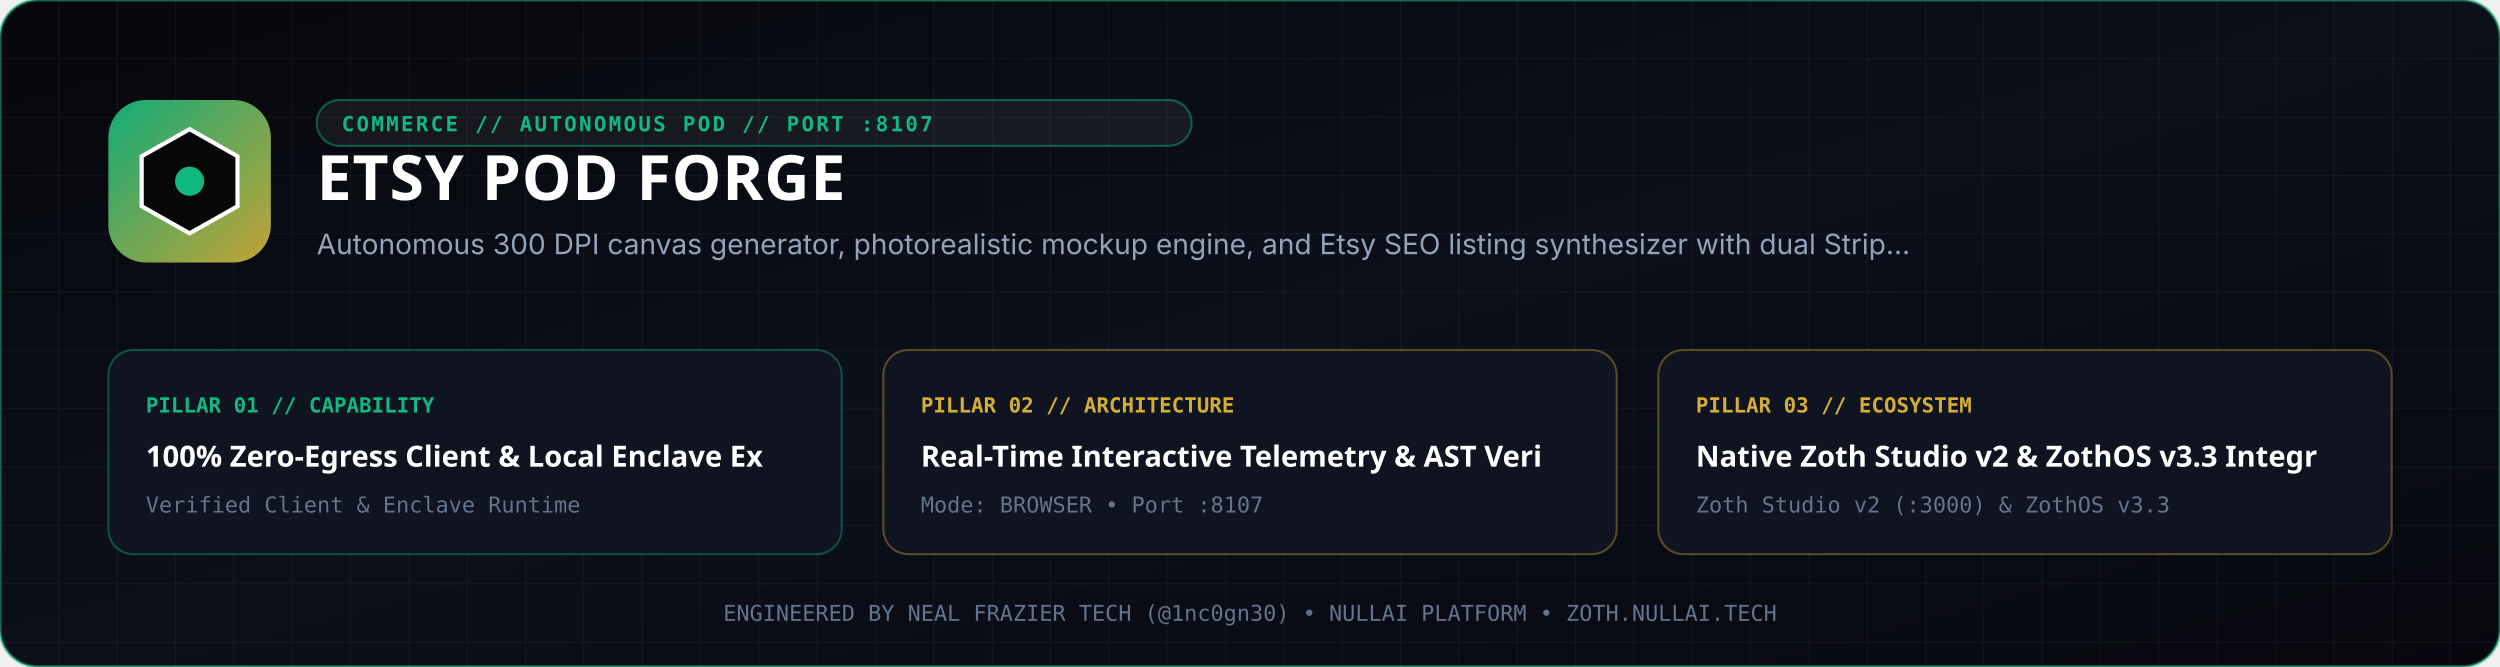
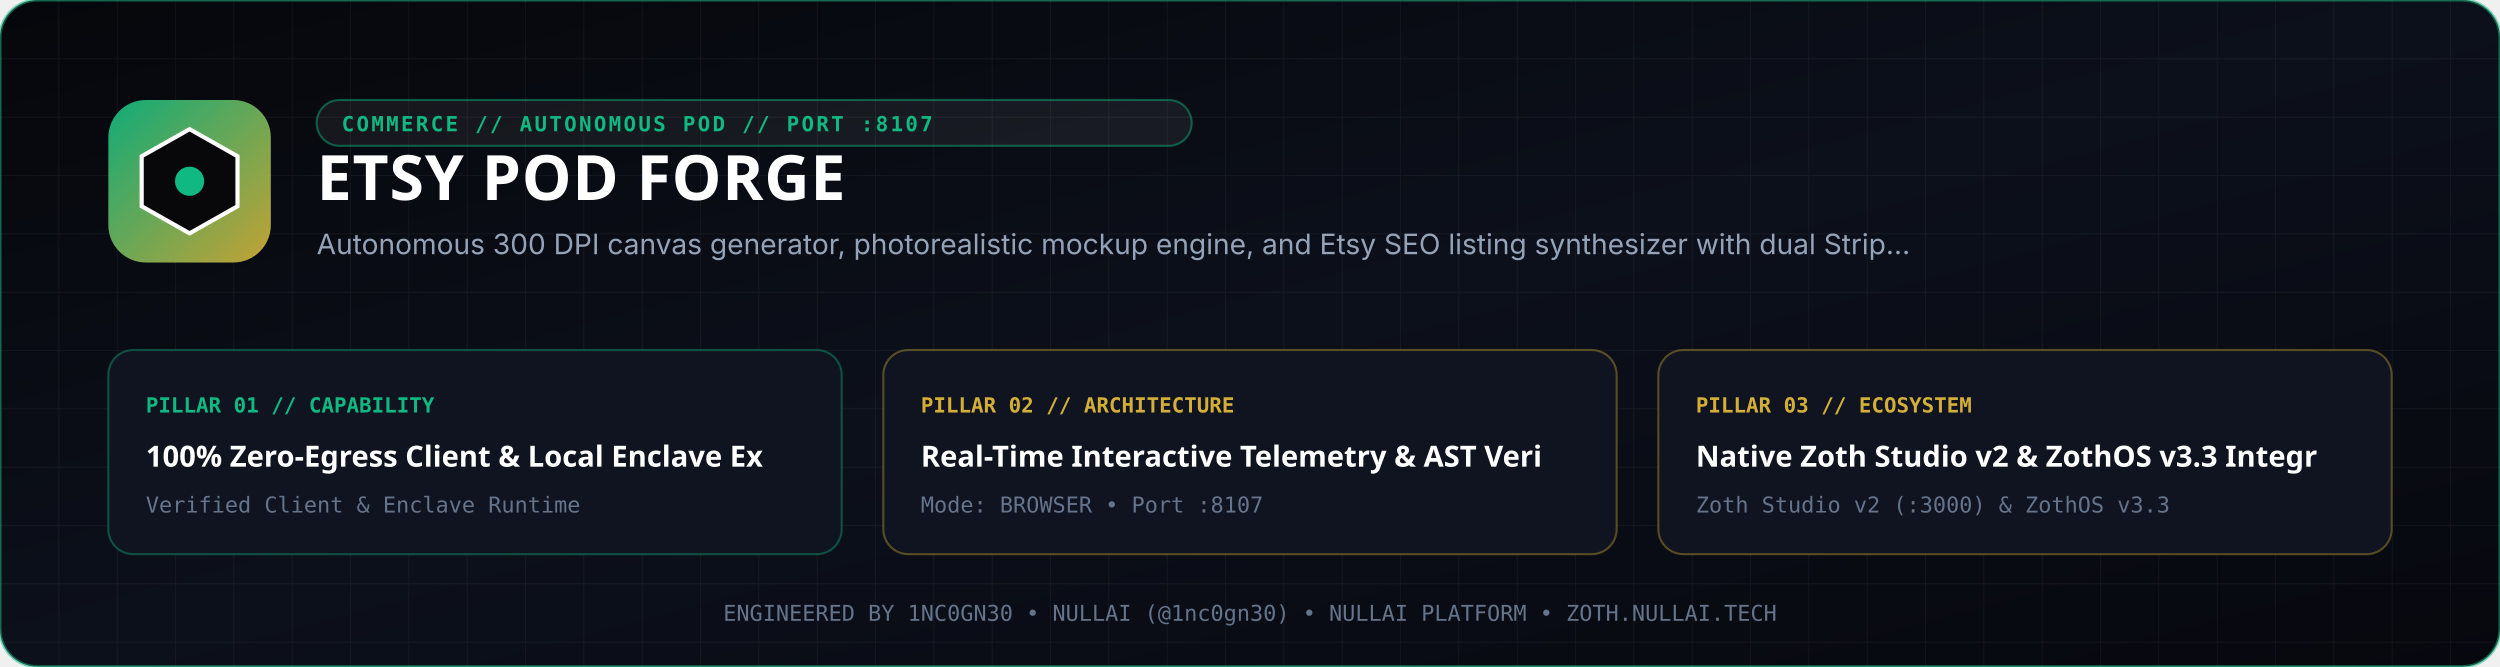
<svg xmlns="http://www.w3.org/2000/svg" viewBox="0 0 1200 320" width="100%" height="100%">
  <defs>
    <linearGradient id="bg" x1="0%" y1="0%" x2="100%" y2="100%">
      <stop offset="0%" stop-color="#06070B" />
      <stop offset="50%" stop-color="#0C101B" />
      <stop offset="100%" stop-color="#07080E" />
    </linearGradient>
    <linearGradient id="accent" x1="0%" y1="0%" x2="100%" y2="100%">
      <stop offset="0%" stop-color="#10B981" />
      <stop offset="100%" stop-color="#D4AF37" />
    </linearGradient>
    <pattern id="grid" width="28" height="28" patternUnits="userSpaceOnUse">
      <path d="M 28 0 L 0 0 0 28" fill="none" stroke="rgba(255,255,255,0.04)" stroke-width="1" />
    </pattern>
  </defs>
  <rect width="1200" height="320" rx="18" fill="url(#bg)" stroke="#10B981" stroke-opacity="0.5" stroke-width="1.5" />
  <rect width="1200" height="320" rx="18" fill="url(#grid)" />
  <g transform="translate(52, 48)">
    <rect width="78" height="78" rx="18" fill="url(#accent)" opacity="0.92" />
    <polygon points="39,14 62,27 62,51 39,64 16,51 16,27" fill="#08080B" stroke="#FFFFFF" stroke-width="2" />
    <circle cx="39" cy="39" r="7" fill="#10B981" />
  </g>
  <g transform="translate(152, 62)">
    <rect x="0" y="-14" width="420" height="22" rx="11" fill="rgba(255,255,255,0.06)" stroke="#10B981" stroke-opacity="0.45" />
    <text x="12" y="1" fill="#10B981" font-family="JetBrains Mono, monospace" font-size="10" font-weight="700" letter-spacing="1.1">COMMERCE // AUTONOMOUS POD // PORT :8107</text>
    <text x="0" y="34" fill="#FFFFFF" font-family="Syne, Space Grotesk, sans-serif" font-size="30" font-weight="800" letter-spacing="0.4">ETSY POD FORGE</text>
    <text x="0" y="60" fill="#94A3B8" font-family="Inter, sans-serif" font-size="13.5">Autonomous 300 DPI canvas generator, photorealistic mockup engine, and Etsy SEO listing synthesizer with dual Strip...</text>
  </g>
  <g transform="translate(52, 168)">
    <rect x="0" y="0" width="352" height="98" rx="12" fill="#101320" stroke="#10B981" stroke-opacity="0.38" />
    <text x="18" y="30" fill="#10B981" font-family="JetBrains Mono, monospace" font-size="10" font-weight="700">PILLAR 01 // CAPABILITY</text>
    <text x="18" y="56" fill="#FFFFFF" font-family="Space Grotesk, sans-serif" font-size="14" font-weight="700">100% Zero-Egress Client &amp; Local Enclave Ex</text>
    <text x="18" y="78" fill="#64748B" font-family="JetBrains Mono, monospace" font-size="10.5">Verified Client &amp; Enclave Runtime</text>
    <rect x="372" y="0" width="352" height="98" rx="12" fill="#101320" stroke="#D4AF37" stroke-opacity="0.38" />
    <text x="390" y="30" fill="#D4AF37" font-family="JetBrains Mono, monospace" font-size="10" font-weight="700">PILLAR 02 // ARCHITECTURE</text>
    <text x="390" y="56" fill="#FFFFFF" font-family="Space Grotesk, sans-serif" font-size="14" font-weight="700">Real-Time Interactive Telemetry &amp; AST Veri</text>
    <text x="390" y="78" fill="#64748B" font-family="JetBrains Mono, monospace" font-size="10.5">Mode: BROWSER • Port :8107</text>
    <rect x="744" y="0" width="352" height="98" rx="12" fill="#101320" stroke="#D4AF37" stroke-opacity="0.38" />
    <text x="762" y="30" fill="#D4AF37" font-family="JetBrains Mono, monospace" font-size="10" font-weight="700">PILLAR 03 // ECOSYSTEM</text>
    <text x="762" y="56" fill="#FFFFFF" font-family="Space Grotesk, sans-serif" font-size="14" font-weight="700">Native Zoth Studio v2 &amp; ZothOS v3.3 Integr</text>
    <text x="762" y="78" fill="#64748B" font-family="JetBrains Mono, monospace" font-size="10.5">Zoth Studio v2 (:3000) &amp; ZothOS v3.3</text>
  </g>
  <text x="600" y="298" text-anchor="middle" fill="#64748B" font-family="JetBrains Mono, monospace" font-size="10.5">
-     ENGINEERED BY NEAL FRAZIER TECH (@1nc0gn30)  •  NULLAI PLATFORM  •  ZOTH.NULLAI.TECH
+     ENGINEERED BY 1NC0GN30 • NULLAI (@1nc0gn30)  •  NULLAI PLATFORM  •  ZOTH.NULLAI.TECH
  </text>
</svg>
